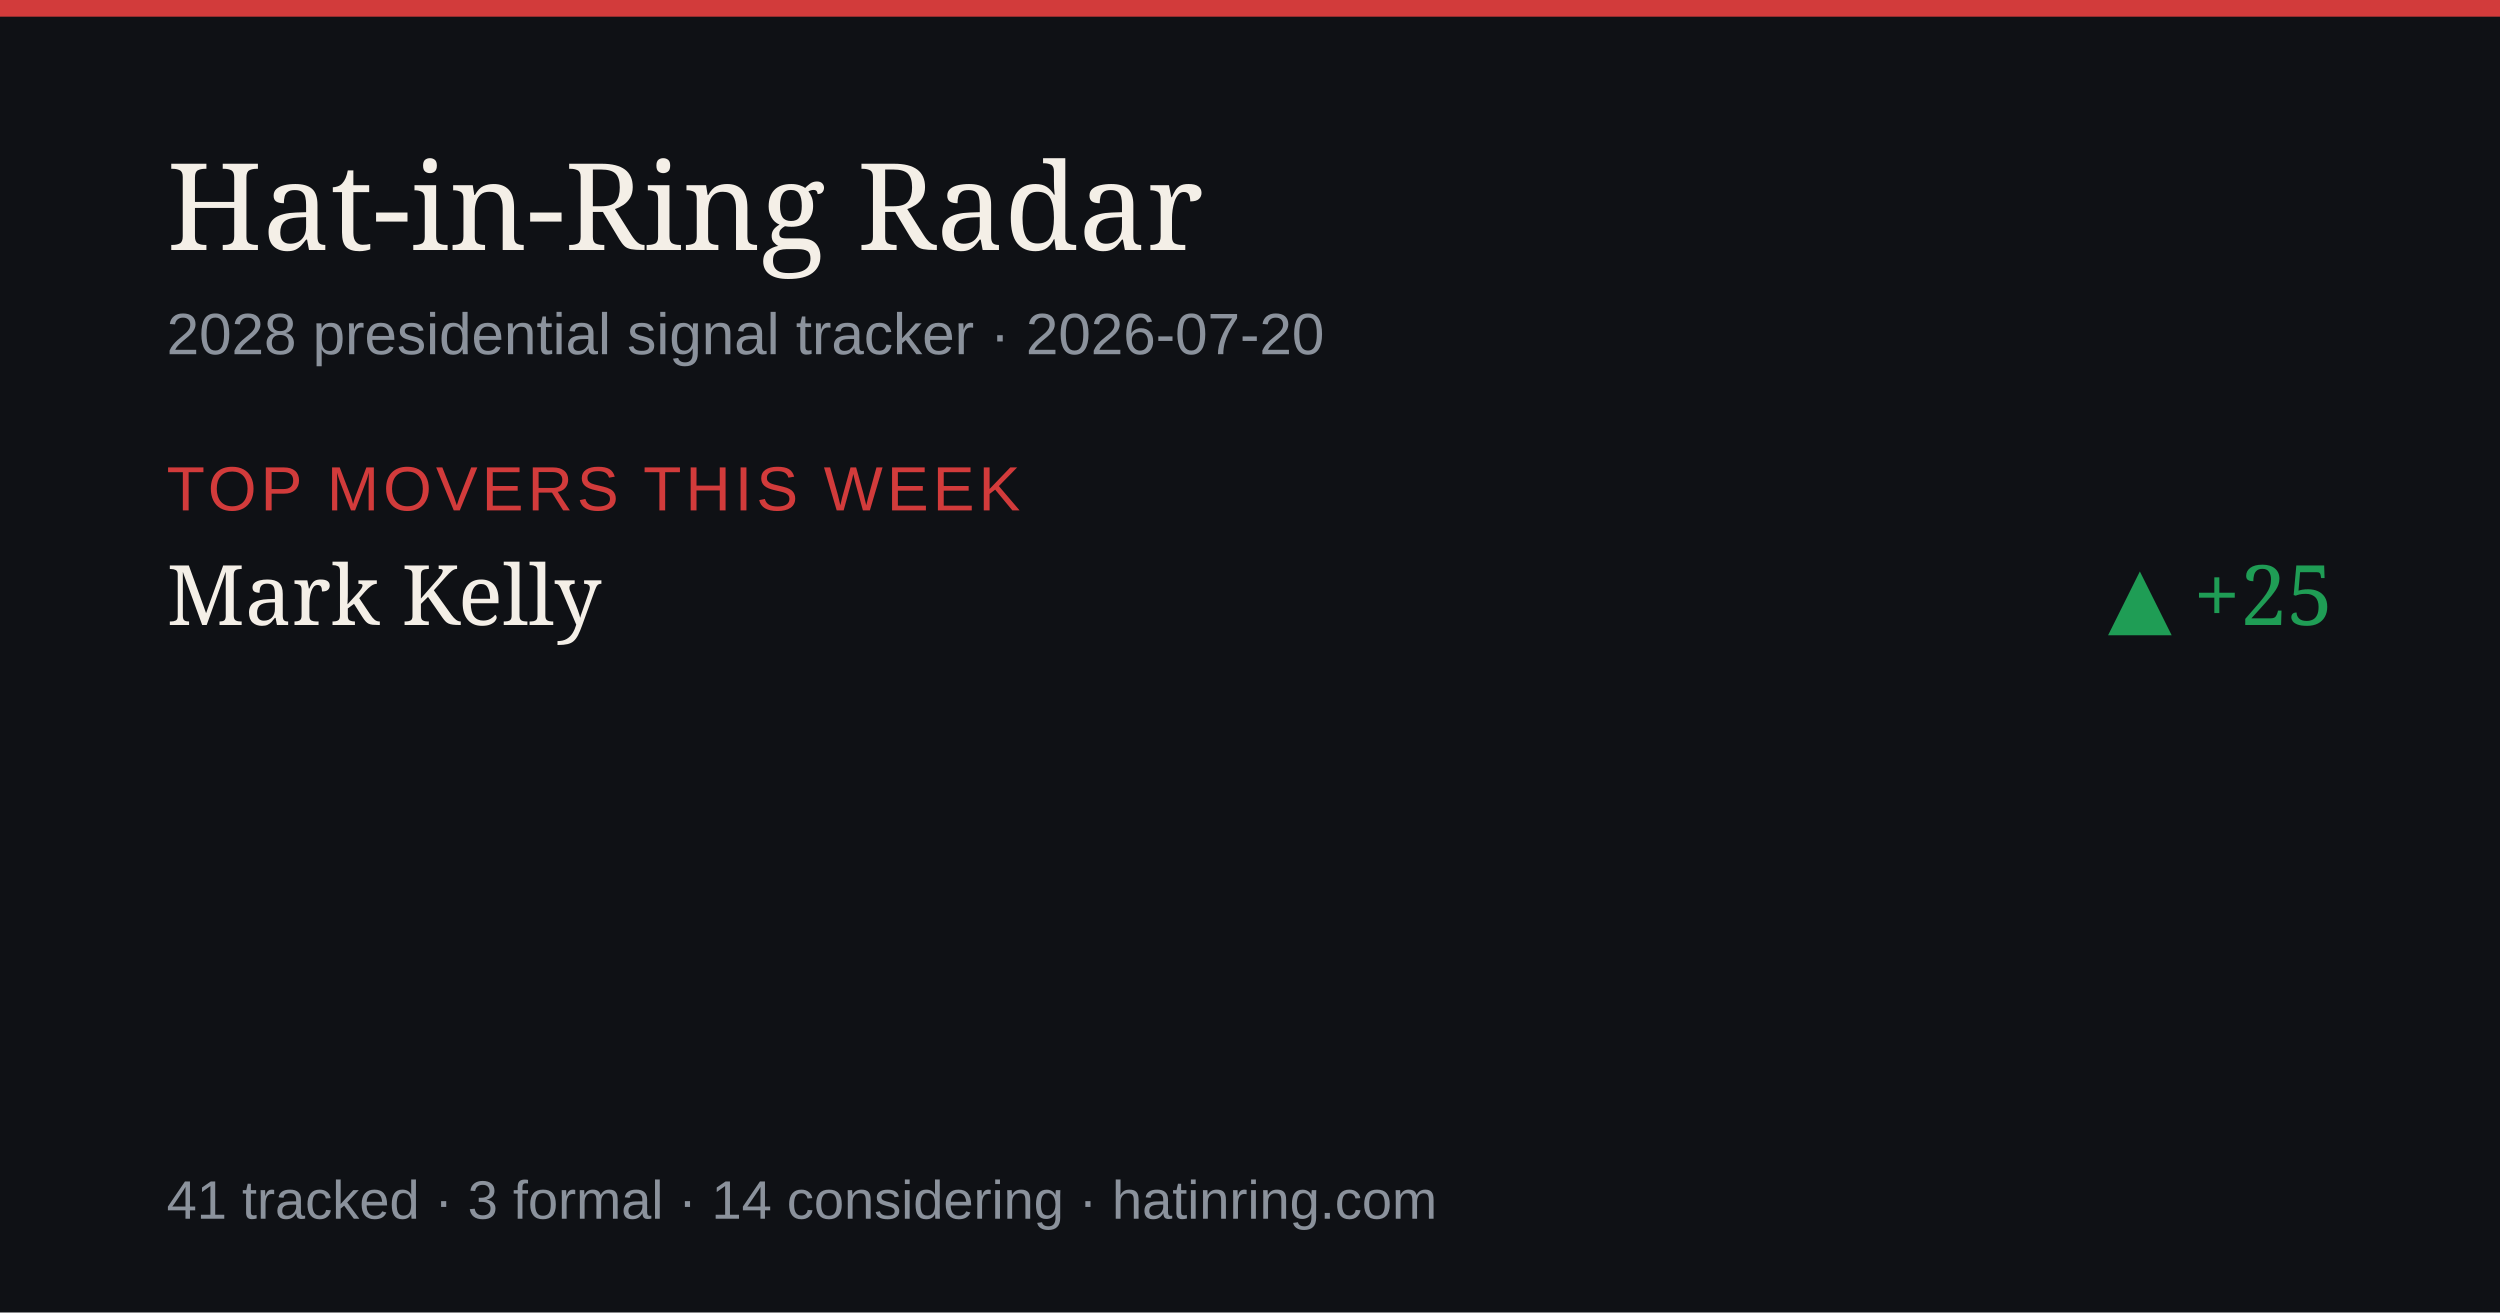
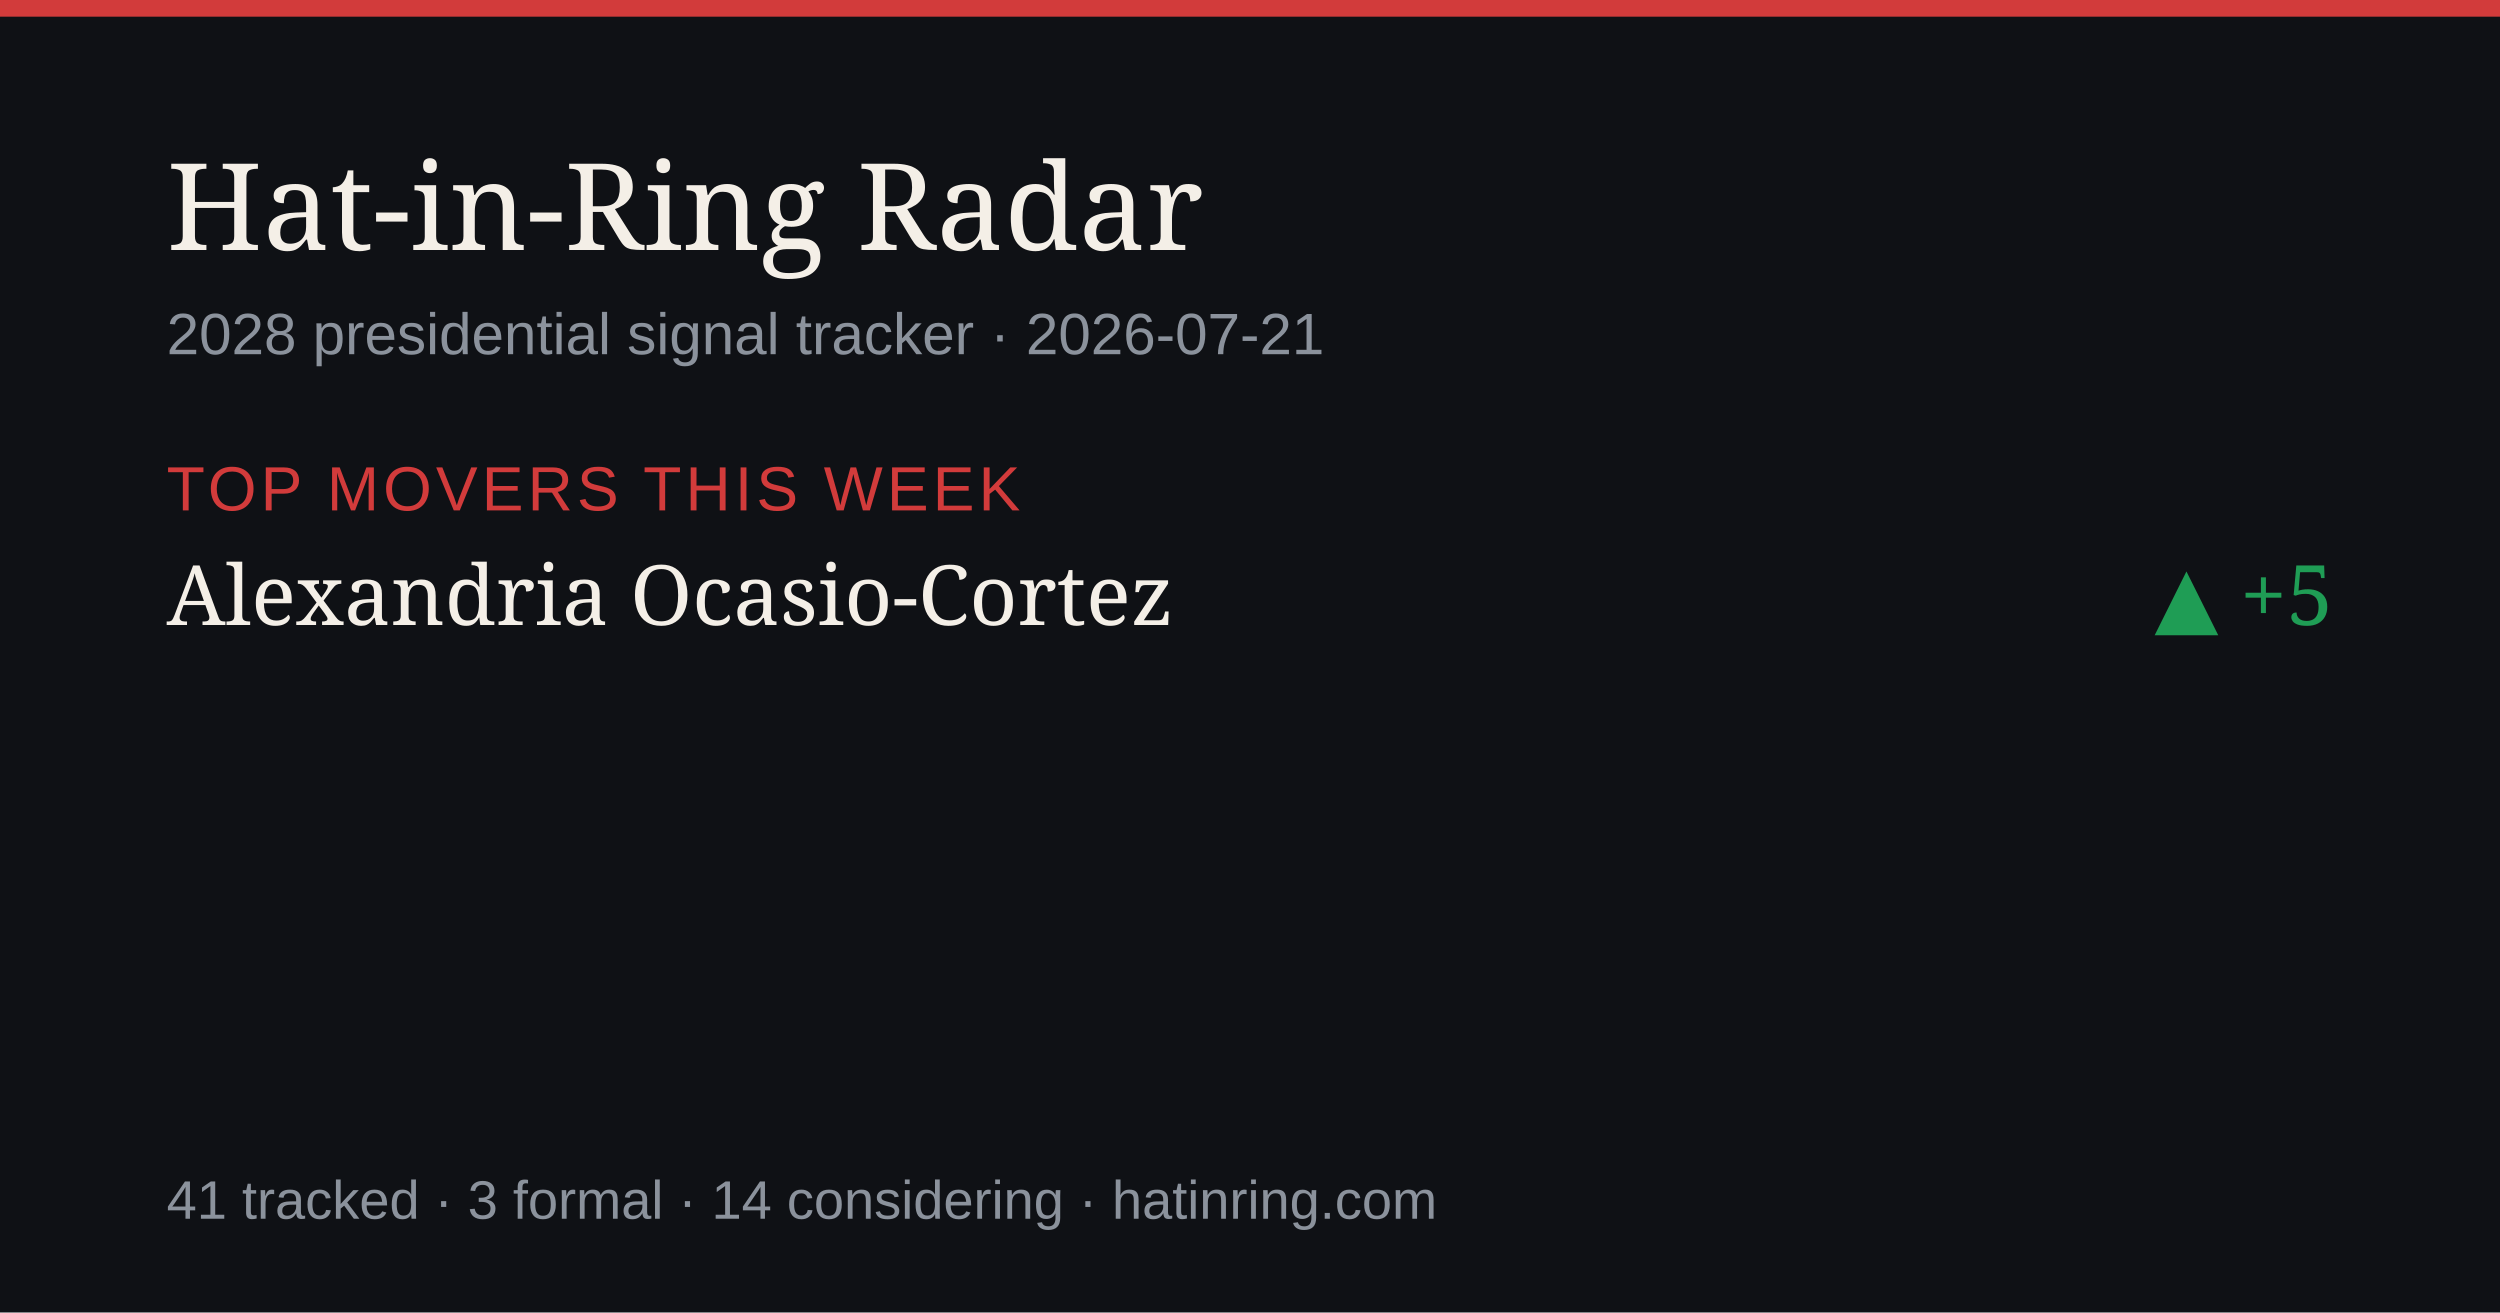
<svg xmlns="http://www.w3.org/2000/svg" width="1200" height="630" viewBox="0 0 1200 630" role="img" aria-label="Hat-in-Ring Radar daily briefing">
  <rect width="1200" height="630" fill="#0f1115" />
  <rect width="1200" height="8" fill="#d23b3b" />
  <text x="80" y="120" font-size="58" fill="#f4efe7" font-family="Georgia,serif">Hat-in-Ring Radar</text>
-   <text x="80" y="170" font-size="28" fill="#8b929c" font-family="-apple-system,Arial,sans-serif">2028 presidential signal tracker · 2026-07-20</text>
+   <text x="80" y="170" font-size="28" fill="#8b929c" font-family="-apple-system,Arial,sans-serif">2028 presidential signal tracker · 2026-07-21</text>
  <text x="80" y="245" font-size="30" fill="#d23b3b" font-family="-apple-system,Arial,sans-serif" letter-spacing="2">TOP MOVERS THIS WEEK</text>
-   <text x="80" y="300" font-size="40" fill="#f4efe7" font-family="Georgia,serif">Mark Kelly</text>
-   <text x="1120" y="300" font-size="40" fill="#1f9d55" text-anchor="end" font-family="Georgia,serif">▲ +25</text>
+   <text x="80" y="300" font-size="40" fill="#f4efe7" font-family="Georgia,serif">Alexandria Ocasio-Cortez</text>
+   <text x="1120" y="300" font-size="40" fill="#1f9d55" text-anchor="end" font-family="Georgia,serif">▲ +5</text>
  <text x="80" y="585" font-size="26" fill="#8b929c" font-family="-apple-system,Arial,sans-serif">41 tracked · 3 formal · 14 considering · hatinring.com</text>
</svg>
